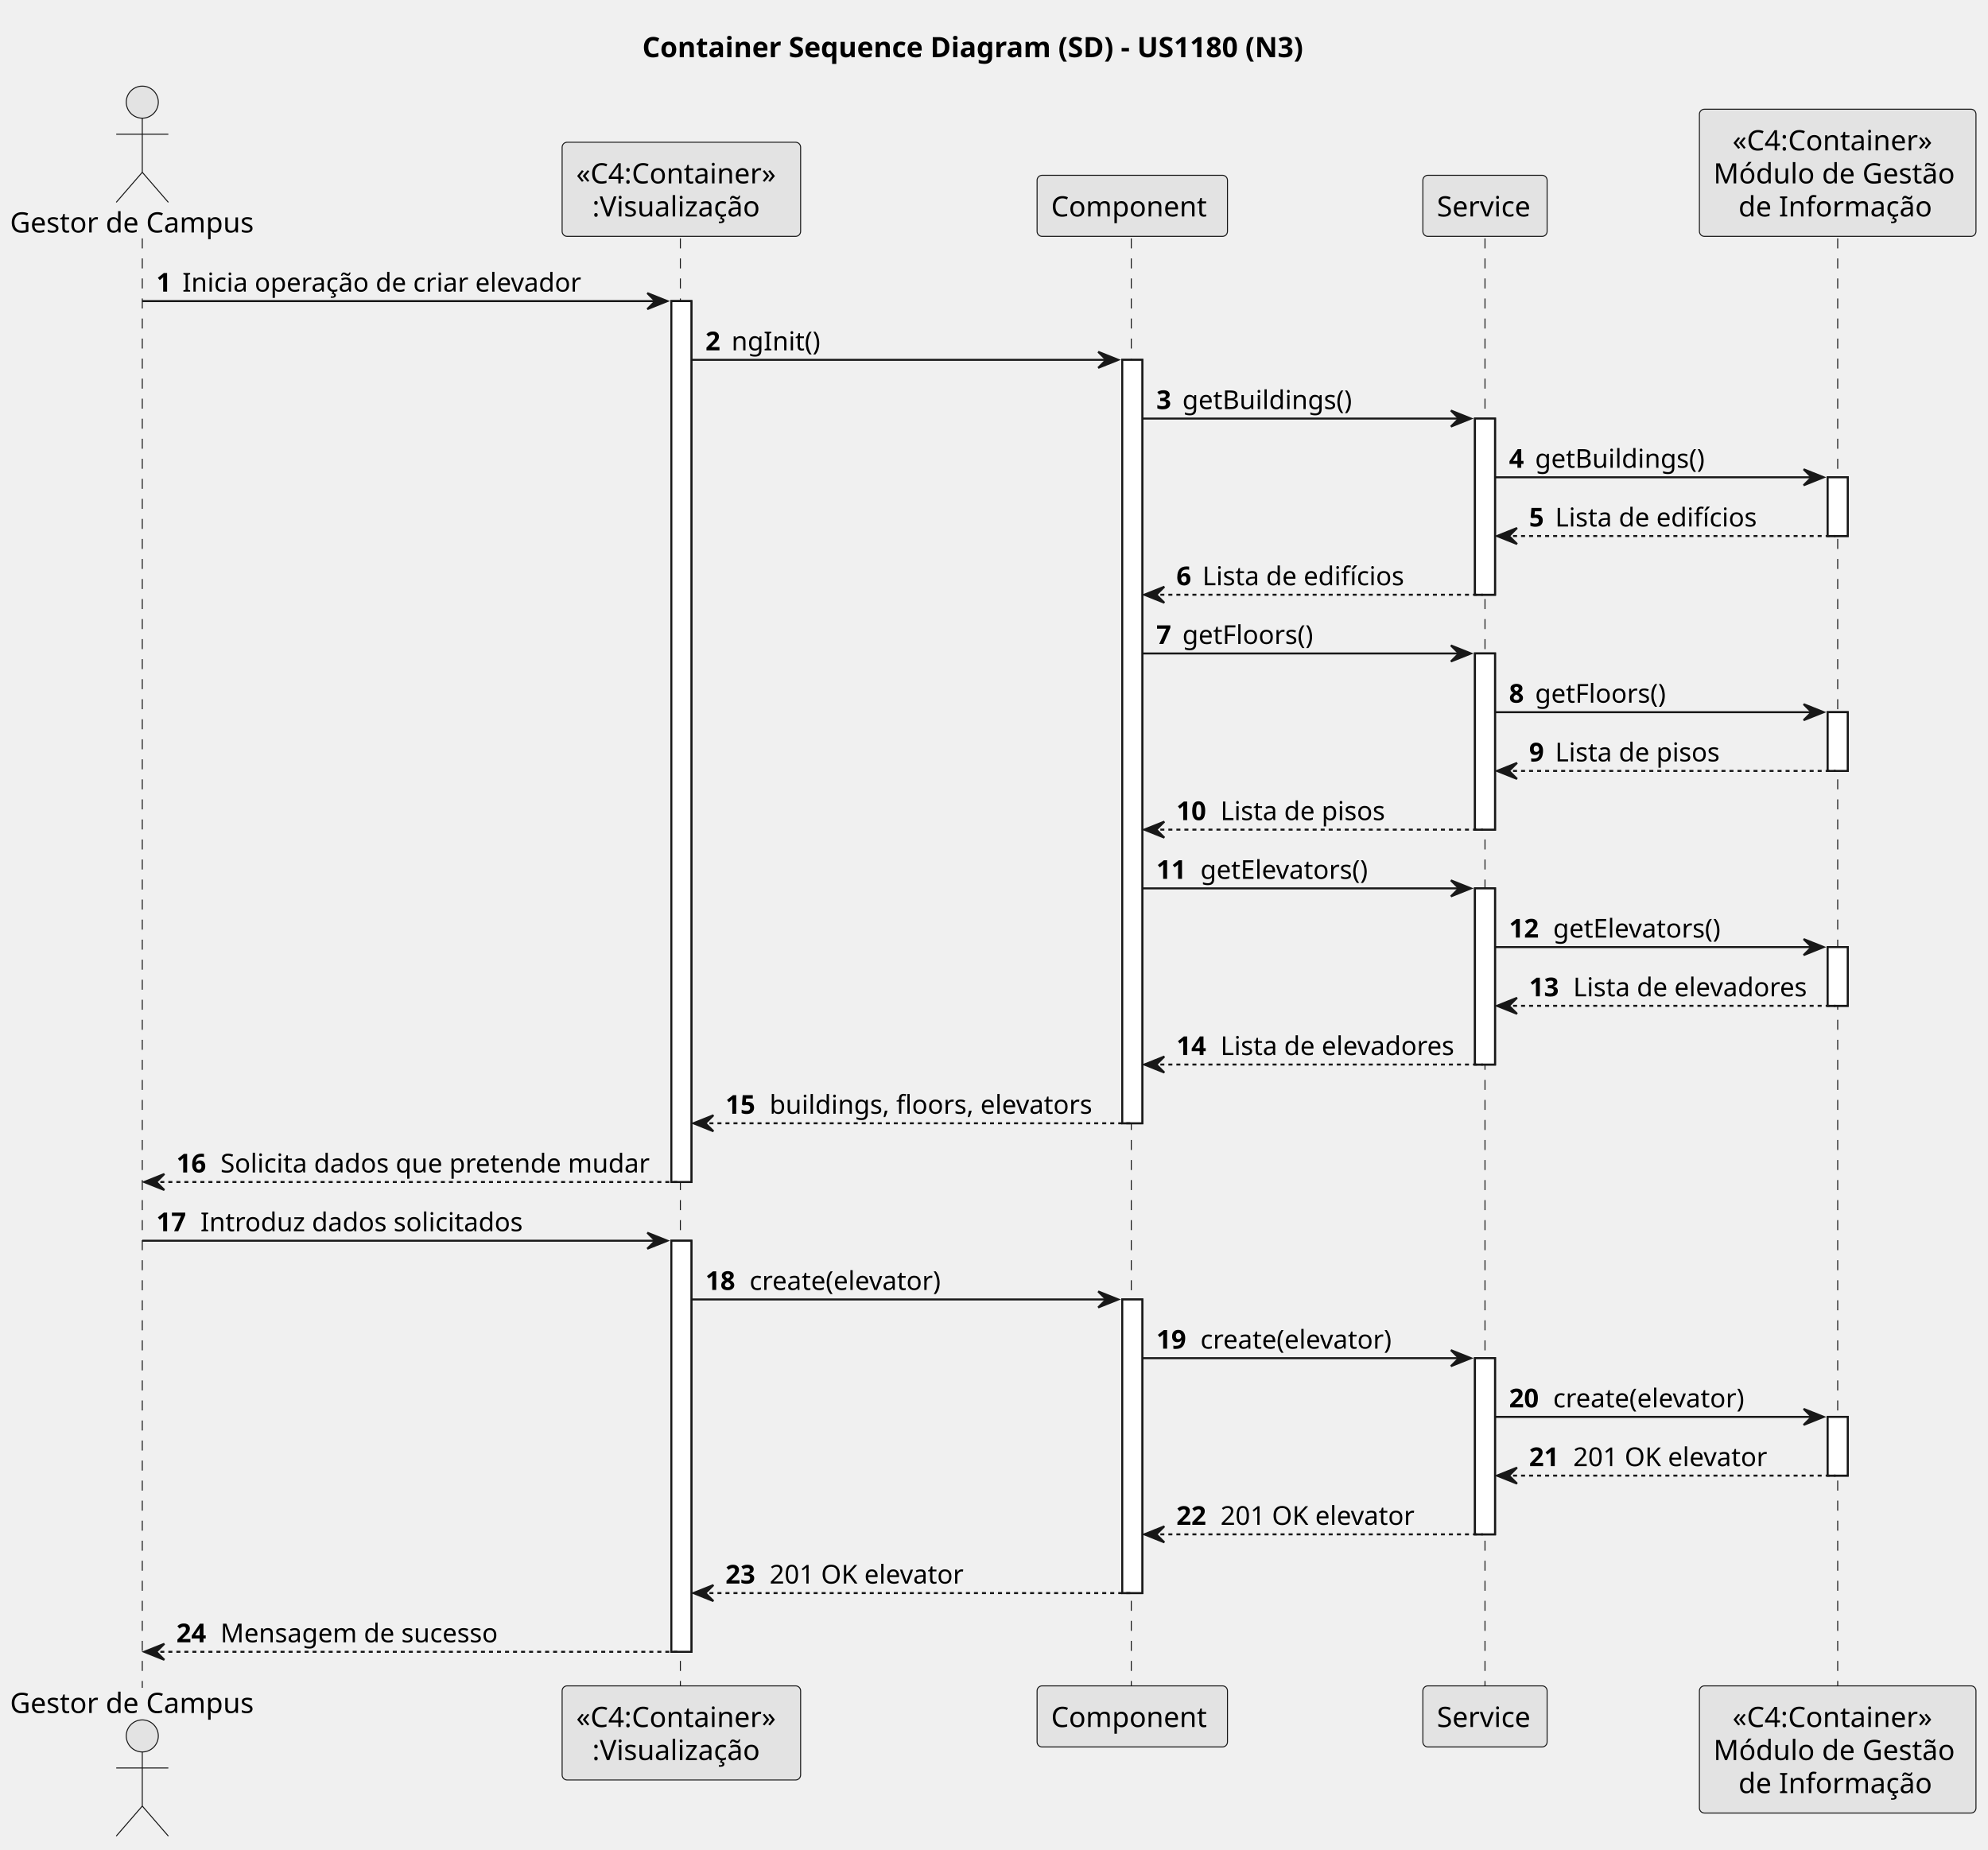
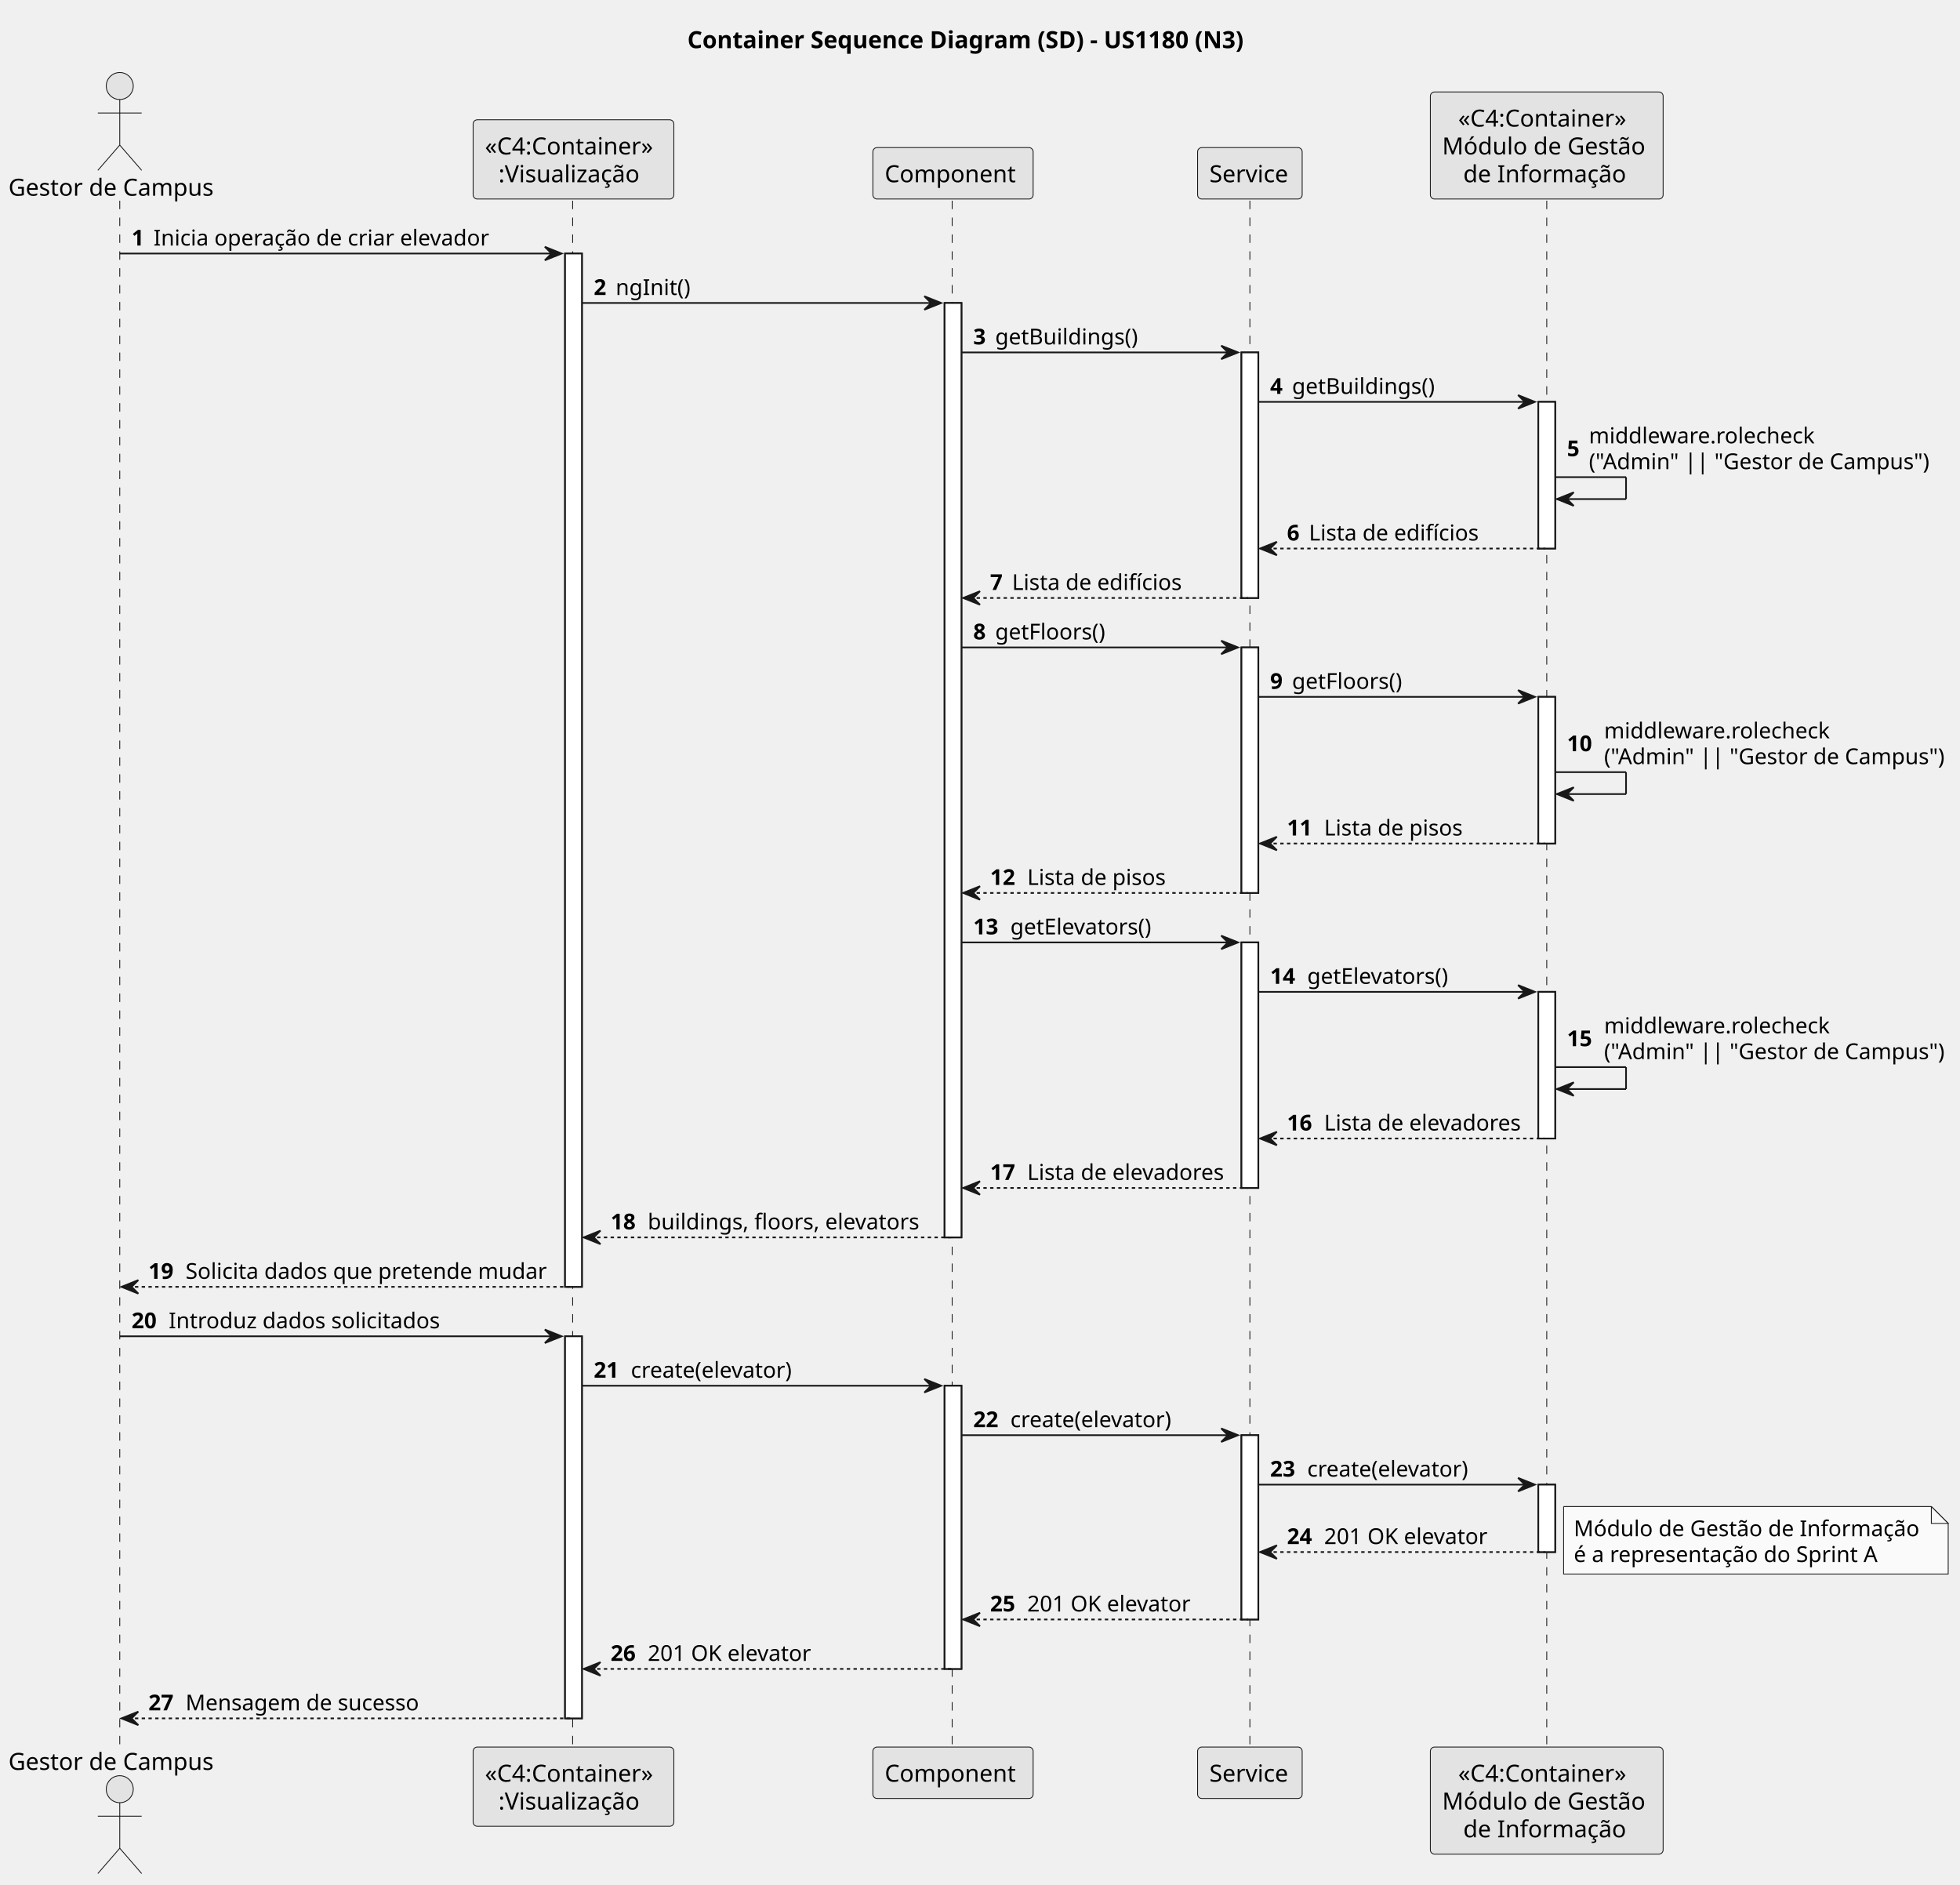
- <svg xmlns="http://www.w3.org/2000/svg" contentStyleType="text/css" height="923px" preserveAspectRatio="none" style="width:992px;height:923px;background:#FFFFFF;" version="1.1" viewBox="0 0 992 923" width="992px" zoomAndPan="magnify">
+ <svg xmlns="http://www.w3.org/2000/svg" contentStyleType="text/css" height="1117px" preserveAspectRatio="none" style="width:1162px;height:1117px;background:#FFFFFF;" version="1.1" viewBox="0 0 1162 1117" width="1162px" zoomAndPan="magnify">
  <defs />
  <g>
-     <text fill="#000000" font-family="sans-serif" font-size="14" font-weight="bold" lengthAdjust="spacing" textLength="349" x="320.5" y="28.535">Container Sequence Diagram (SD) - US1180 (N3)</text>
-     <rect fill="#FFFFFF" height="439.658" style="stroke:#181818;stroke-width:1.0;" width="10" x="335" y="150.287" />
-     <rect fill="#FFFFFF" height="205.174" style="stroke:#181818;stroke-width:1.0;" width="10" x="335" y="619.256" />
-     <rect fill="#FFFFFF" height="381.037" style="stroke:#181818;stroke-width:1.0;" width="10" x="560" y="179.598" />
-     <rect fill="#FFFFFF" height="146.553" style="stroke:#181818;stroke-width:1.0;" width="10" x="560" y="648.566" />
-     <rect fill="#FFFFFF" height="87.932" style="stroke:#181818;stroke-width:1.0;" width="10" x="736" y="208.908" />
-     <rect fill="#FFFFFF" height="87.932" style="stroke:#181818;stroke-width:1.0;" width="10" x="736" y="326.15" />
-     <rect fill="#FFFFFF" height="87.932" style="stroke:#181818;stroke-width:1.0;" width="10" x="736" y="443.393" />
-     <rect fill="#FFFFFF" height="87.932" style="stroke:#181818;stroke-width:1.0;" width="10" x="736" y="677.877" />
-     <rect fill="#FFFFFF" height="29.311" style="stroke:#181818;stroke-width:1.0;" width="10" x="912" y="238.219" />
-     <rect fill="#FFFFFF" height="29.311" style="stroke:#181818;stroke-width:1.0;" width="10" x="912" y="355.461" />
-     <rect fill="#FFFFFF" height="29.311" style="stroke:#181818;stroke-width:1.0;" width="10" x="912" y="472.703" />
-     <rect fill="#FFFFFF" height="29.311" style="stroke:#181818;stroke-width:1.0;" width="10" x="912" y="707.188" />
-     <line style="stroke:#181818;stroke-width:0.5;stroke-dasharray:5.0,5.0;" x1="71" x2="71" y1="118.977" y2="842.43" />
-     <line style="stroke:#181818;stroke-width:0.5;stroke-dasharray:5.0,5.0;" x1="339.5" x2="339.5" y1="118.977" y2="842.43" />
-     <line style="stroke:#181818;stroke-width:0.5;stroke-dasharray:5.0,5.0;" x1="564.5" x2="564.5" y1="118.977" y2="842.43" />
-     <line style="stroke:#181818;stroke-width:0.5;stroke-dasharray:5.0,5.0;" x1="741" x2="741" y1="118.977" y2="842.43" />
-     <line style="stroke:#181818;stroke-width:0.5;stroke-dasharray:5.0,5.0;" x1="917" x2="917" y1="118.977" y2="842.43" />
+     <text fill="#000000" font-family="sans-serif" font-size="14" font-weight="bold" lengthAdjust="spacing" textLength="349" x="407.5" y="28.535">Container Sequence Diagram (SD) - US1180 (N3)</text>
+     <rect fill="#FFFFFF" height="612.521" style="stroke:#181818;stroke-width:1.0;" width="10" x="335" y="150.287" />
+     <rect fill="#FFFFFF" height="226.484" style="stroke:#181818;stroke-width:1.0;" width="10" x="335" y="792.119" />
+     <rect fill="#FFFFFF" height="553.9" style="stroke:#181818;stroke-width:1.0;" width="10" x="560" y="179.598" />
+     <rect fill="#FFFFFF" height="167.863" style="stroke:#181818;stroke-width:1.0;" width="10" x="560" y="821.43" />
+     <rect fill="#FFFFFF" height="145.553" style="stroke:#181818;stroke-width:1.0;" width="10" x="736" y="208.908" />
+     <rect fill="#FFFFFF" height="145.553" style="stroke:#181818;stroke-width:1.0;" width="10" x="736" y="383.772" />
+     <rect fill="#FFFFFF" height="145.553" style="stroke:#181818;stroke-width:1.0;" width="10" x="736" y="558.635" />
+     <rect fill="#FFFFFF" height="109.242" style="stroke:#181818;stroke-width:1.0;" width="10" x="736" y="850.74" />
+     <rect fill="#FFFFFF" height="86.932" style="stroke:#181818;stroke-width:1.0;" width="10" x="912" y="238.219" />
+     <rect fill="#FFFFFF" height="86.932" style="stroke:#181818;stroke-width:1.0;" width="10" x="912" y="413.082" />
+     <rect fill="#FFFFFF" height="86.932" style="stroke:#181818;stroke-width:1.0;" width="10" x="912" y="587.945" />
+     <rect fill="#FFFFFF" height="39.966" style="stroke:#181818;stroke-width:1.0;" width="10" x="912" y="880.051" />
+     <line style="stroke:#181818;stroke-width:0.5;stroke-dasharray:5.0,5.0;" x1="71" x2="71" y1="118.977" y2="1036.603" />
+     <line style="stroke:#181818;stroke-width:0.5;stroke-dasharray:5.0,5.0;" x1="339.5" x2="339.5" y1="118.977" y2="1036.603" />
+     <line style="stroke:#181818;stroke-width:0.5;stroke-dasharray:5.0,5.0;" x1="564.5" x2="564.5" y1="118.977" y2="1036.603" />
+     <line style="stroke:#181818;stroke-width:0.5;stroke-dasharray:5.0,5.0;" x1="741" x2="741" y1="118.977" y2="1036.603" />
+     <line style="stroke:#181818;stroke-width:0.5;stroke-dasharray:5.0,5.0;" x1="917" x2="917" y1="118.977" y2="1036.603" />
    <text fill="#000000" font-family="sans-serif" font-size="14" lengthAdjust="spacing" textLength="126" x="5" y="116.023">Gestor de Campus</text>
    <ellipse cx="71" cy="50.988" fill="#E3E3E3" rx="8" ry="8" style="stroke:#181818;stroke-width:0.5;" />
    <path d="M71,58.988 L71,85.988 M58,66.988 L84,66.988 M71,85.988 L58,100.988 M71,85.988 L84,100.988 " fill="none" style="stroke:#181818;stroke-width:0.5;" />
-     <text fill="#000000" font-family="sans-serif" font-size="14" lengthAdjust="spacing" textLength="126" x="5" y="854.965">Gestor de Campus</text>
-     <ellipse cx="71" cy="866.418" fill="#E3E3E3" rx="8" ry="8" style="stroke:#181818;stroke-width:0.5;" />
-     <path d="M71,874.418 L71,901.418 M58,882.418 L84,882.418 M71,901.418 L58,916.418 M71,901.418 L84,916.418 " fill="none" style="stroke:#181818;stroke-width:0.5;" />
+     <text fill="#000000" font-family="sans-serif" font-size="14" lengthAdjust="spacing" textLength="126" x="5" y="1049.139">Gestor de Campus</text>
+     <ellipse cx="71" cy="1060.592" fill="#E3E3E3" rx="8" ry="8" style="stroke:#181818;stroke-width:0.5;" />
+     <path d="M71,1068.592 L71,1095.592 M58,1076.592 L84,1076.592 M71,1095.592 L58,1110.592 M71,1095.592 L84,1110.592 " fill="none" style="stroke:#181818;stroke-width:0.5;" />
    <rect fill="#E3E3E3" height="46.977" rx="2.5" ry="2.5" style="stroke:#181818;stroke-width:0.5;" width="119" x="280.5" y="71" />
    <text fill="#000000" font-family="sans-serif" font-size="14" lengthAdjust="spacing" textLength="105" x="287.5" y="91.535">«C4:Container»</text>
    <text fill="#000000" font-family="sans-serif" font-size="14" lengthAdjust="spacing" textLength="89" x="295.5" y="108.023">:Visualização</text>
-     <rect fill="#E3E3E3" height="46.977" rx="2.5" ry="2.5" style="stroke:#181818;stroke-width:0.5;" width="119" x="280.5" y="841.43" />
-     <text fill="#000000" font-family="sans-serif" font-size="14" lengthAdjust="spacing" textLength="105" x="287.5" y="861.965">«C4:Container»</text>
-     <text fill="#000000" font-family="sans-serif" font-size="14" lengthAdjust="spacing" textLength="89" x="295.5" y="878.453">:Visualização</text>
+     <rect fill="#E3E3E3" height="46.977" rx="2.5" ry="2.5" style="stroke:#181818;stroke-width:0.5;" width="119" x="280.5" y="1035.603" />
+     <text fill="#000000" font-family="sans-serif" font-size="14" lengthAdjust="spacing" textLength="105" x="287.5" y="1056.139">«C4:Container»</text>
+     <text fill="#000000" font-family="sans-serif" font-size="14" lengthAdjust="spacing" textLength="89" x="295.5" y="1072.627">:Visualização</text>
    <rect fill="#E3E3E3" height="30.488" rx="2.5" ry="2.5" style="stroke:#181818;stroke-width:0.5;" width="95" x="517.5" y="87.488" />
    <text fill="#000000" font-family="sans-serif" font-size="14" lengthAdjust="spacing" textLength="81" x="524.5" y="108.023">Component</text>
-     <rect fill="#E3E3E3" height="30.488" rx="2.5" ry="2.5" style="stroke:#181818;stroke-width:0.5;" width="95" x="517.5" y="841.43" />
-     <text fill="#000000" font-family="sans-serif" font-size="14" lengthAdjust="spacing" textLength="81" x="524.5" y="861.965">Component</text>
+     <rect fill="#E3E3E3" height="30.488" rx="2.5" ry="2.5" style="stroke:#181818;stroke-width:0.5;" width="95" x="517.5" y="1035.603" />
+     <text fill="#000000" font-family="sans-serif" font-size="14" lengthAdjust="spacing" textLength="81" x="524.5" y="1056.139">Component</text>
    <rect fill="#E3E3E3" height="30.488" rx="2.5" ry="2.5" style="stroke:#181818;stroke-width:0.5;" width="62" x="710" y="87.488" />
    <text fill="#000000" font-family="sans-serif" font-size="14" lengthAdjust="spacing" textLength="48" x="717" y="108.023">Service</text>
-     <rect fill="#E3E3E3" height="30.488" rx="2.5" ry="2.5" style="stroke:#181818;stroke-width:0.5;" width="62" x="710" y="841.43" />
-     <text fill="#000000" font-family="sans-serif" font-size="14" lengthAdjust="spacing" textLength="48" x="717" y="861.965">Service</text>
+     <rect fill="#E3E3E3" height="30.488" rx="2.5" ry="2.5" style="stroke:#181818;stroke-width:0.5;" width="62" x="710" y="1035.603" />
+     <text fill="#000000" font-family="sans-serif" font-size="14" lengthAdjust="spacing" textLength="48" x="717" y="1056.139">Service</text>
    <rect fill="#E3E3E3" height="63.465" rx="2.5" ry="2.5" style="stroke:#181818;stroke-width:0.5;" width="138" x="848" y="54.512" />
    <text fill="#000000" font-family="sans-serif" font-size="14" lengthAdjust="spacing" textLength="105" x="864.5" y="75.047">«C4:Container»</text>
    <text fill="#000000" font-family="sans-serif" font-size="14" lengthAdjust="spacing" textLength="124" x="855" y="91.535">Módulo de Gestão</text>
    <text fill="#000000" font-family="sans-serif" font-size="14" lengthAdjust="spacing" textLength="99" x="867.5" y="108.023">de Informação</text>
-     <rect fill="#E3E3E3" height="63.465" rx="2.5" ry="2.5" style="stroke:#181818;stroke-width:0.5;" width="138" x="848" y="841.43" />
-     <text fill="#000000" font-family="sans-serif" font-size="14" lengthAdjust="spacing" textLength="105" x="864.5" y="861.965">«C4:Container»</text>
-     <text fill="#000000" font-family="sans-serif" font-size="14" lengthAdjust="spacing" textLength="124" x="855" y="878.453">Módulo de Gestão</text>
-     <text fill="#000000" font-family="sans-serif" font-size="14" lengthAdjust="spacing" textLength="99" x="867.5" y="894.941">de Informação</text>
-     <rect fill="#FFFFFF" height="439.658" style="stroke:#181818;stroke-width:1.0;" width="10" x="335" y="150.287" />
-     <rect fill="#FFFFFF" height="205.174" style="stroke:#181818;stroke-width:1.0;" width="10" x="335" y="619.256" />
-     <rect fill="#FFFFFF" height="381.037" style="stroke:#181818;stroke-width:1.0;" width="10" x="560" y="179.598" />
-     <rect fill="#FFFFFF" height="146.553" style="stroke:#181818;stroke-width:1.0;" width="10" x="560" y="648.566" />
-     <rect fill="#FFFFFF" height="87.932" style="stroke:#181818;stroke-width:1.0;" width="10" x="736" y="208.908" />
-     <rect fill="#FFFFFF" height="87.932" style="stroke:#181818;stroke-width:1.0;" width="10" x="736" y="326.15" />
-     <rect fill="#FFFFFF" height="87.932" style="stroke:#181818;stroke-width:1.0;" width="10" x="736" y="443.393" />
-     <rect fill="#FFFFFF" height="87.932" style="stroke:#181818;stroke-width:1.0;" width="10" x="736" y="677.877" />
-     <rect fill="#FFFFFF" height="29.311" style="stroke:#181818;stroke-width:1.0;" width="10" x="912" y="238.219" />
-     <rect fill="#FFFFFF" height="29.311" style="stroke:#181818;stroke-width:1.0;" width="10" x="912" y="355.461" />
-     <rect fill="#FFFFFF" height="29.311" style="stroke:#181818;stroke-width:1.0;" width="10" x="912" y="472.703" />
-     <rect fill="#FFFFFF" height="29.311" style="stroke:#181818;stroke-width:1.0;" width="10" x="912" y="707.188" />
+     <rect fill="#E3E3E3" height="63.465" rx="2.5" ry="2.5" style="stroke:#181818;stroke-width:0.5;" width="138" x="848" y="1035.603" />
+     <text fill="#000000" font-family="sans-serif" font-size="14" lengthAdjust="spacing" textLength="105" x="864.5" y="1056.139">«C4:Container»</text>
+     <text fill="#000000" font-family="sans-serif" font-size="14" lengthAdjust="spacing" textLength="124" x="855" y="1072.627">Módulo de Gestão</text>
+     <text fill="#000000" font-family="sans-serif" font-size="14" lengthAdjust="spacing" textLength="99" x="867.5" y="1089.115">de Informação</text>
+     <rect fill="#FFFFFF" height="612.521" style="stroke:#181818;stroke-width:1.0;" width="10" x="335" y="150.287" />
+     <rect fill="#FFFFFF" height="226.484" style="stroke:#181818;stroke-width:1.0;" width="10" x="335" y="792.119" />
+     <rect fill="#FFFFFF" height="553.9" style="stroke:#181818;stroke-width:1.0;" width="10" x="560" y="179.598" />
+     <rect fill="#FFFFFF" height="167.863" style="stroke:#181818;stroke-width:1.0;" width="10" x="560" y="821.43" />
+     <rect fill="#FFFFFF" height="145.553" style="stroke:#181818;stroke-width:1.0;" width="10" x="736" y="208.908" />
+     <rect fill="#FFFFFF" height="145.553" style="stroke:#181818;stroke-width:1.0;" width="10" x="736" y="383.772" />
+     <rect fill="#FFFFFF" height="145.553" style="stroke:#181818;stroke-width:1.0;" width="10" x="736" y="558.635" />
+     <rect fill="#FFFFFF" height="109.242" style="stroke:#181818;stroke-width:1.0;" width="10" x="736" y="850.74" />
+     <rect fill="#FFFFFF" height="86.932" style="stroke:#181818;stroke-width:1.0;" width="10" x="912" y="238.219" />
+     <rect fill="#FFFFFF" height="86.932" style="stroke:#181818;stroke-width:1.0;" width="10" x="912" y="413.082" />
+     <rect fill="#FFFFFF" height="86.932" style="stroke:#181818;stroke-width:1.0;" width="10" x="912" y="587.945" />
+     <rect fill="#FFFFFF" height="39.966" style="stroke:#181818;stroke-width:1.0;" width="10" x="912" y="880.051" />
    <polygon fill="#181818" points="323,146.287,333,150.287,323,154.287,327,150.287" style="stroke:#181818;stroke-width:1.0;" />
    <line style="stroke:#181818;stroke-width:1.0;" x1="71" x2="329" y1="150.287" y2="150.287" />
    <text fill="#000000" font-family="sans-serif" font-size="13" font-weight="bold" lengthAdjust="spacing" textLength="9" x="78" y="145.545">1</text>
    <text fill="#000000" font-family="sans-serif" font-size="13" lengthAdjust="spacing" textLength="203" x="91" y="145.545">Inicia operação de criar elevador</text>
    <polygon fill="#181818" points="548,175.598,558,179.598,548,183.598,552,179.598" style="stroke:#181818;stroke-width:1.0;" />
    <line style="stroke:#181818;stroke-width:1.0;" x1="345" x2="554" y1="179.598" y2="179.598" />
    <text fill="#000000" font-family="sans-serif" font-size="13" font-weight="bold" lengthAdjust="spacing" textLength="9" x="352" y="174.856">2</text>
    <text fill="#000000" font-family="sans-serif" font-size="13" lengthAdjust="spacing" textLength="45" x="365" y="174.856">ngInit()</text>
    <polygon fill="#181818" points="724,204.908,734,208.908,724,212.908,728,208.908" style="stroke:#181818;stroke-width:1.0;" />
    <line style="stroke:#181818;stroke-width:1.0;" x1="570" x2="730" y1="208.908" y2="208.908" />
    <text fill="#000000" font-family="sans-serif" font-size="13" font-weight="bold" lengthAdjust="spacing" textLength="9" x="577" y="204.166">3</text>
    <text fill="#000000" font-family="sans-serif" font-size="13" lengthAdjust="spacing" textLength="86" x="590" y="204.166">getBuildings()</text>
    <polygon fill="#181818" points="900,234.219,910,238.219,900,242.219,904,238.219" style="stroke:#181818;stroke-width:1.0;" />
    <line style="stroke:#181818;stroke-width:1.0;" x1="746" x2="906" y1="238.219" y2="238.219" />
    <text fill="#000000" font-family="sans-serif" font-size="13" font-weight="bold" lengthAdjust="spacing" textLength="9" x="753" y="233.477">4</text>
    <text fill="#000000" font-family="sans-serif" font-size="13" lengthAdjust="spacing" textLength="86" x="766" y="233.477">getBuildings()</text>
-     <polygon fill="#181818" points="757,263.529,747,267.529,757,271.529,753,267.529" style="stroke:#181818;stroke-width:1.0;" />
-     <line style="stroke:#181818;stroke-width:1.0;stroke-dasharray:2.0,2.0;" x1="751" x2="916" y1="267.529" y2="267.529" />
-     <text fill="#000000" font-family="sans-serif" font-size="13" font-weight="bold" lengthAdjust="spacing" textLength="9" x="763" y="262.787">5</text>
-     <text fill="#000000" font-family="sans-serif" font-size="13" lengthAdjust="spacing" textLength="107" x="776" y="262.787">Lista de edifícios</text>
-     <polygon fill="#181818" points="581,292.84,571,296.84,581,300.84,577,296.84" style="stroke:#181818;stroke-width:1.0;" />
-     <line style="stroke:#181818;stroke-width:1.0;stroke-dasharray:2.0,2.0;" x1="575" x2="740" y1="296.84" y2="296.84" />
-     <text fill="#000000" font-family="sans-serif" font-size="13" font-weight="bold" lengthAdjust="spacing" textLength="9" x="587" y="292.098">6</text>
-     <text fill="#000000" font-family="sans-serif" font-size="13" lengthAdjust="spacing" textLength="107" x="600" y="292.098">Lista de edifícios</text>
-     <polygon fill="#181818" points="724,322.15,734,326.15,724,330.15,728,326.15" style="stroke:#181818;stroke-width:1.0;" />
-     <line style="stroke:#181818;stroke-width:1.0;" x1="570" x2="730" y1="326.15" y2="326.15" />
-     <text fill="#000000" font-family="sans-serif" font-size="13" font-weight="bold" lengthAdjust="spacing" textLength="9" x="577" y="321.408">7</text>
-     <text fill="#000000" font-family="sans-serif" font-size="13" lengthAdjust="spacing" textLength="67" x="590" y="321.408">getFloors()</text>
-     <polygon fill="#181818" points="900,351.461,910,355.461,900,359.461,904,355.461" style="stroke:#181818;stroke-width:1.0;" />
-     <line style="stroke:#181818;stroke-width:1.0;" x1="746" x2="906" y1="355.461" y2="355.461" />
-     <text fill="#000000" font-family="sans-serif" font-size="13" font-weight="bold" lengthAdjust="spacing" textLength="9" x="753" y="350.719">8</text>
-     <text fill="#000000" font-family="sans-serif" font-size="13" lengthAdjust="spacing" textLength="67" x="766" y="350.719">getFloors()</text>
-     <polygon fill="#181818" points="757,380.772,747,384.772,757,388.772,753,384.772" style="stroke:#181818;stroke-width:1.0;" />
-     <line style="stroke:#181818;stroke-width:1.0;stroke-dasharray:2.0,2.0;" x1="751" x2="916" y1="384.772" y2="384.772" />
-     <text fill="#000000" font-family="sans-serif" font-size="13" font-weight="bold" lengthAdjust="spacing" textLength="9" x="763" y="380.029">9</text>
-     <text fill="#000000" font-family="sans-serif" font-size="13" lengthAdjust="spacing" textLength="87" x="776" y="380.029">Lista de pisos</text>
-     <polygon fill="#181818" points="581,410.082,571,414.082,581,418.082,577,414.082" style="stroke:#181818;stroke-width:1.0;" />
-     <line style="stroke:#181818;stroke-width:1.0;stroke-dasharray:2.0,2.0;" x1="575" x2="740" y1="414.082" y2="414.082" />
-     <text fill="#000000" font-family="sans-serif" font-size="13" font-weight="bold" lengthAdjust="spacing" textLength="18" x="587" y="409.34">10</text>
-     <text fill="#000000" font-family="sans-serif" font-size="13" lengthAdjust="spacing" textLength="87" x="609" y="409.34">Lista de pisos</text>
-     <polygon fill="#181818" points="724,439.393,734,443.393,724,447.393,728,443.393" style="stroke:#181818;stroke-width:1.0;" />
-     <line style="stroke:#181818;stroke-width:1.0;" x1="570" x2="730" y1="443.393" y2="443.393" />
-     <text fill="#000000" font-family="sans-serif" font-size="13" font-weight="bold" lengthAdjust="spacing" textLength="18" x="577" y="438.65">11</text>
-     <text fill="#000000" font-family="sans-serif" font-size="13" lengthAdjust="spacing" textLength="85" x="599" y="438.65">getElevators()</text>
-     <polygon fill="#181818" points="900,468.703,910,472.703,900,476.703,904,472.703" style="stroke:#181818;stroke-width:1.0;" />
-     <line style="stroke:#181818;stroke-width:1.0;" x1="746" x2="906" y1="472.703" y2="472.703" />
-     <text fill="#000000" font-family="sans-serif" font-size="13" font-weight="bold" lengthAdjust="spacing" textLength="18" x="753" y="467.961">12</text>
-     <text fill="#000000" font-family="sans-serif" font-size="13" lengthAdjust="spacing" textLength="85" x="775" y="467.961">getElevators()</text>
-     <polygon fill="#181818" points="757,498.014,747,502.014,757,506.014,753,502.014" style="stroke:#181818;stroke-width:1.0;" />
-     <line style="stroke:#181818;stroke-width:1.0;stroke-dasharray:2.0,2.0;" x1="751" x2="916" y1="502.014" y2="502.014" />
-     <text fill="#000000" font-family="sans-serif" font-size="13" font-weight="bold" lengthAdjust="spacing" textLength="18" x="763" y="497.272">13</text>
-     <text fill="#000000" font-family="sans-serif" font-size="13" lengthAdjust="spacing" textLength="120" x="785" y="497.272">Lista de elevadores</text>
-     <polygon fill="#181818" points="581,527.324,571,531.324,581,535.324,577,531.324" style="stroke:#181818;stroke-width:1.0;" />
-     <line style="stroke:#181818;stroke-width:1.0;stroke-dasharray:2.0,2.0;" x1="575" x2="740" y1="531.324" y2="531.324" />
-     <text fill="#000000" font-family="sans-serif" font-size="13" font-weight="bold" lengthAdjust="spacing" textLength="18" x="587" y="526.582">14</text>
-     <text fill="#000000" font-family="sans-serif" font-size="13" lengthAdjust="spacing" textLength="120" x="609" y="526.582">Lista de elevadores</text>
-     <polygon fill="#181818" points="356,556.635,346,560.635,356,564.635,352,560.635" style="stroke:#181818;stroke-width:1.0;" />
-     <line style="stroke:#181818;stroke-width:1.0;stroke-dasharray:2.0,2.0;" x1="350" x2="564" y1="560.635" y2="560.635" />
-     <text fill="#000000" font-family="sans-serif" font-size="13" font-weight="bold" lengthAdjust="spacing" textLength="18" x="362" y="555.893">15</text>
-     <text fill="#000000" font-family="sans-serif" font-size="13" lengthAdjust="spacing" textLength="169" x="384" y="555.893">buildings, floors, elevators</text>
-     <polygon fill="#181818" points="82,585.945,72,589.945,82,593.945,78,589.945" style="stroke:#181818;stroke-width:1.0;" />
-     <line style="stroke:#181818;stroke-width:1.0;stroke-dasharray:2.0,2.0;" x1="76" x2="339" y1="589.945" y2="589.945" />
-     <text fill="#000000" font-family="sans-serif" font-size="13" font-weight="bold" lengthAdjust="spacing" textLength="18" x="88" y="585.203">16</text>
-     <text fill="#000000" font-family="sans-serif" font-size="13" lengthAdjust="spacing" textLength="218" x="110" y="585.203">Solicita dados que pretende mudar</text>
-     <polygon fill="#181818" points="323,615.256,333,619.256,323,623.256,327,619.256" style="stroke:#181818;stroke-width:1.0;" />
-     <line style="stroke:#181818;stroke-width:1.0;" x1="71" x2="329" y1="619.256" y2="619.256" />
-     <text fill="#000000" font-family="sans-serif" font-size="13" font-weight="bold" lengthAdjust="spacing" textLength="18" x="78" y="614.514">17</text>
-     <text fill="#000000" font-family="sans-serif" font-size="13" lengthAdjust="spacing" textLength="168" x="100" y="614.514">Introduz dados solicitados</text>
-     <polygon fill="#181818" points="548,644.566,558,648.566,548,652.566,552,648.566" style="stroke:#181818;stroke-width:1.0;" />
-     <line style="stroke:#181818;stroke-width:1.0;" x1="345" x2="554" y1="648.566" y2="648.566" />
-     <text fill="#000000" font-family="sans-serif" font-size="13" font-weight="bold" lengthAdjust="spacing" textLength="18" x="352" y="643.824">18</text>
-     <text fill="#000000" font-family="sans-serif" font-size="13" lengthAdjust="spacing" textLength="96" x="374" y="643.824">create(elevator)</text>
-     <polygon fill="#181818" points="724,673.877,734,677.877,724,681.877,728,677.877" style="stroke:#181818;stroke-width:1.0;" />
-     <line style="stroke:#181818;stroke-width:1.0;" x1="570" x2="730" y1="677.877" y2="677.877" />
-     <text fill="#000000" font-family="sans-serif" font-size="13" font-weight="bold" lengthAdjust="spacing" textLength="18" x="577" y="673.135">19</text>
-     <text fill="#000000" font-family="sans-serif" font-size="13" lengthAdjust="spacing" textLength="96" x="599" y="673.135">create(elevator)</text>
-     <polygon fill="#181818" points="900,703.188,910,707.188,900,711.188,904,707.188" style="stroke:#181818;stroke-width:1.0;" />
-     <line style="stroke:#181818;stroke-width:1.0;" x1="746" x2="906" y1="707.188" y2="707.188" />
-     <text fill="#000000" font-family="sans-serif" font-size="13" font-weight="bold" lengthAdjust="spacing" textLength="18" x="753" y="702.445">20</text>
-     <text fill="#000000" font-family="sans-serif" font-size="13" lengthAdjust="spacing" textLength="96" x="775" y="702.445">create(elevator)</text>
-     <polygon fill="#181818" points="757,732.498,747,736.498,757,740.498,753,736.498" style="stroke:#181818;stroke-width:1.0;" />
-     <line style="stroke:#181818;stroke-width:1.0;stroke-dasharray:2.0,2.0;" x1="751" x2="916" y1="736.498" y2="736.498" />
-     <text fill="#000000" font-family="sans-serif" font-size="13" font-weight="bold" lengthAdjust="spacing" textLength="18" x="763" y="731.756">21</text>
-     <text fill="#000000" font-family="sans-serif" font-size="13" lengthAdjust="spacing" textLength="100" x="785" y="731.756">201 OK elevator</text>
-     <polygon fill="#181818" points="581,761.809,571,765.809,581,769.809,577,765.809" style="stroke:#181818;stroke-width:1.0;" />
-     <line style="stroke:#181818;stroke-width:1.0;stroke-dasharray:2.0,2.0;" x1="575" x2="740" y1="765.809" y2="765.809" />
-     <text fill="#000000" font-family="sans-serif" font-size="13" font-weight="bold" lengthAdjust="spacing" textLength="18" x="587" y="761.066">22</text>
-     <text fill="#000000" font-family="sans-serif" font-size="13" lengthAdjust="spacing" textLength="100" x="609" y="761.066">201 OK elevator</text>
-     <polygon fill="#181818" points="356,791.119,346,795.119,356,799.119,352,795.119" style="stroke:#181818;stroke-width:1.0;" />
-     <line style="stroke:#181818;stroke-width:1.0;stroke-dasharray:2.0,2.0;" x1="350" x2="564" y1="795.119" y2="795.119" />
-     <text fill="#000000" font-family="sans-serif" font-size="13" font-weight="bold" lengthAdjust="spacing" textLength="18" x="362" y="790.377">23</text>
-     <text fill="#000000" font-family="sans-serif" font-size="13" lengthAdjust="spacing" textLength="100" x="384" y="790.377">201 OK elevator</text>
-     <polygon fill="#181818" points="82,820.43,72,824.43,82,828.43,78,824.43" style="stroke:#181818;stroke-width:1.0;" />
-     <line style="stroke:#181818;stroke-width:1.0;stroke-dasharray:2.0,2.0;" x1="76" x2="339" y1="824.43" y2="824.43" />
-     <text fill="#000000" font-family="sans-serif" font-size="13" font-weight="bold" lengthAdjust="spacing" textLength="18" x="88" y="819.688">24</text>
-     <text fill="#000000" font-family="sans-serif" font-size="13" lengthAdjust="spacing" textLength="141" x="110" y="819.688">Mensagem de sucesso</text>
+     <line style="stroke:#181818;stroke-width:1.0;" x1="922" x2="964" y1="282.84" y2="282.84" />
+     <line style="stroke:#181818;stroke-width:1.0;" x1="964" x2="964" y1="282.84" y2="295.84" />
+     <line style="stroke:#181818;stroke-width:1.0;" x1="923" x2="964" y1="295.84" y2="295.84" />
+     <polygon fill="#181818" points="933,291.84,923,295.84,933,299.84,929,295.84" style="stroke:#181818;stroke-width:1.0;" />
+     <text fill="#000000" font-family="sans-serif" font-size="13" font-weight="bold" lengthAdjust="spacing" textLength="9" x="929" y="270.442">5</text>
+     <text fill="#000000" font-family="sans-serif" font-size="13" lengthAdjust="spacing" textLength="137" x="942" y="262.787">middleware.rolecheck</text>
+     <text fill="#000000" font-family="sans-serif" font-size="13" lengthAdjust="spacing" textLength="202" x="942" y="278.098">("Admin" || "Gestor de Campus")</text>
+     <polygon fill="#181818" points="757,321.15,747,325.15,757,329.15,753,325.15" style="stroke:#181818;stroke-width:1.0;" />
+     <line style="stroke:#181818;stroke-width:1.0;stroke-dasharray:2.0,2.0;" x1="751" x2="916" y1="325.15" y2="325.15" />
+     <text fill="#000000" font-family="sans-serif" font-size="13" font-weight="bold" lengthAdjust="spacing" textLength="9" x="763" y="320.408">6</text>
+     <text fill="#000000" font-family="sans-serif" font-size="13" lengthAdjust="spacing" textLength="107" x="776" y="320.408">Lista de edifícios</text>
+     <polygon fill="#181818" points="581,350.461,571,354.461,581,358.461,577,354.461" style="stroke:#181818;stroke-width:1.0;" />
+     <line style="stroke:#181818;stroke-width:1.0;stroke-dasharray:2.0,2.0;" x1="575" x2="740" y1="354.461" y2="354.461" />
+     <text fill="#000000" font-family="sans-serif" font-size="13" font-weight="bold" lengthAdjust="spacing" textLength="9" x="587" y="349.719">7</text>
+     <text fill="#000000" font-family="sans-serif" font-size="13" lengthAdjust="spacing" textLength="107" x="600" y="349.719">Lista de edifícios</text>
+     <polygon fill="#181818" points="724,379.772,734,383.772,724,387.772,728,383.772" style="stroke:#181818;stroke-width:1.0;" />
+     <line style="stroke:#181818;stroke-width:1.0;" x1="570" x2="730" y1="383.772" y2="383.772" />
+     <text fill="#000000" font-family="sans-serif" font-size="13" font-weight="bold" lengthAdjust="spacing" textLength="9" x="577" y="379.029">8</text>
+     <text fill="#000000" font-family="sans-serif" font-size="13" lengthAdjust="spacing" textLength="67" x="590" y="379.029">getFloors()</text>
+     <polygon fill="#181818" points="900,409.082,910,413.082,900,417.082,904,413.082" style="stroke:#181818;stroke-width:1.0;" />
+     <line style="stroke:#181818;stroke-width:1.0;" x1="746" x2="906" y1="413.082" y2="413.082" />
+     <text fill="#000000" font-family="sans-serif" font-size="13" font-weight="bold" lengthAdjust="spacing" textLength="9" x="753" y="408.34">9</text>
+     <text fill="#000000" font-family="sans-serif" font-size="13" lengthAdjust="spacing" textLength="67" x="766" y="408.34">getFloors()</text>
+     <line style="stroke:#181818;stroke-width:1.0;" x1="922" x2="964" y1="457.703" y2="457.703" />
+     <line style="stroke:#181818;stroke-width:1.0;" x1="964" x2="964" y1="457.703" y2="470.703" />
+     <line style="stroke:#181818;stroke-width:1.0;" x1="923" x2="964" y1="470.703" y2="470.703" />
+     <polygon fill="#181818" points="933,466.703,923,470.703,933,474.703,929,470.703" style="stroke:#181818;stroke-width:1.0;" />
+     <text fill="#000000" font-family="sans-serif" font-size="13" font-weight="bold" lengthAdjust="spacing" textLength="18" x="929" y="445.306">10</text>
+     <text fill="#000000" font-family="sans-serif" font-size="13" lengthAdjust="spacing" textLength="137" x="951" y="437.65">middleware.rolecheck</text>
+     <text fill="#000000" font-family="sans-serif" font-size="13" lengthAdjust="spacing" textLength="202" x="951" y="452.961">("Admin" || "Gestor de Campus")</text>
+     <polygon fill="#181818" points="757,496.014,747,500.014,757,504.014,753,500.014" style="stroke:#181818;stroke-width:1.0;" />
+     <line style="stroke:#181818;stroke-width:1.0;stroke-dasharray:2.0,2.0;" x1="751" x2="916" y1="500.014" y2="500.014" />
+     <text fill="#000000" font-family="sans-serif" font-size="13" font-weight="bold" lengthAdjust="spacing" textLength="18" x="763" y="495.272">11</text>
+     <text fill="#000000" font-family="sans-serif" font-size="13" lengthAdjust="spacing" textLength="87" x="785" y="495.272">Lista de pisos</text>
+     <polygon fill="#181818" points="581,525.324,571,529.324,581,533.324,577,529.324" style="stroke:#181818;stroke-width:1.0;" />
+     <line style="stroke:#181818;stroke-width:1.0;stroke-dasharray:2.0,2.0;" x1="575" x2="740" y1="529.324" y2="529.324" />
+     <text fill="#000000" font-family="sans-serif" font-size="13" font-weight="bold" lengthAdjust="spacing" textLength="18" x="587" y="524.582">12</text>
+     <text fill="#000000" font-family="sans-serif" font-size="13" lengthAdjust="spacing" textLength="87" x="609" y="524.582">Lista de pisos</text>
+     <polygon fill="#181818" points="724,554.635,734,558.635,724,562.635,728,558.635" style="stroke:#181818;stroke-width:1.0;" />
+     <line style="stroke:#181818;stroke-width:1.0;" x1="570" x2="730" y1="558.635" y2="558.635" />
+     <text fill="#000000" font-family="sans-serif" font-size="13" font-weight="bold" lengthAdjust="spacing" textLength="18" x="577" y="553.893">13</text>
+     <text fill="#000000" font-family="sans-serif" font-size="13" lengthAdjust="spacing" textLength="85" x="599" y="553.893">getElevators()</text>
+     <polygon fill="#181818" points="900,583.945,910,587.945,900,591.945,904,587.945" style="stroke:#181818;stroke-width:1.0;" />
+     <line style="stroke:#181818;stroke-width:1.0;" x1="746" x2="906" y1="587.945" y2="587.945" />
+     <text fill="#000000" font-family="sans-serif" font-size="13" font-weight="bold" lengthAdjust="spacing" textLength="18" x="753" y="583.203">14</text>
+     <text fill="#000000" font-family="sans-serif" font-size="13" lengthAdjust="spacing" textLength="85" x="775" y="583.203">getElevators()</text>
+     <line style="stroke:#181818;stroke-width:1.0;" x1="922" x2="964" y1="632.566" y2="632.566" />
+     <line style="stroke:#181818;stroke-width:1.0;" x1="964" x2="964" y1="632.566" y2="645.566" />
+     <line style="stroke:#181818;stroke-width:1.0;" x1="923" x2="964" y1="645.566" y2="645.566" />
+     <polygon fill="#181818" points="933,641.566,923,645.566,933,649.566,929,645.566" style="stroke:#181818;stroke-width:1.0;" />
+     <text fill="#000000" font-family="sans-serif" font-size="13" font-weight="bold" lengthAdjust="spacing" textLength="18" x="929" y="620.169">15</text>
+     <text fill="#000000" font-family="sans-serif" font-size="13" lengthAdjust="spacing" textLength="137" x="951" y="612.514">middleware.rolecheck</text>
+     <text fill="#000000" font-family="sans-serif" font-size="13" lengthAdjust="spacing" textLength="202" x="951" y="627.824">("Admin" || "Gestor de Campus")</text>
+     <polygon fill="#181818" points="757,670.877,747,674.877,757,678.877,753,674.877" style="stroke:#181818;stroke-width:1.0;" />
+     <line style="stroke:#181818;stroke-width:1.0;stroke-dasharray:2.0,2.0;" x1="751" x2="916" y1="674.877" y2="674.877" />
+     <text fill="#000000" font-family="sans-serif" font-size="13" font-weight="bold" lengthAdjust="spacing" textLength="18" x="763" y="670.135">16</text>
+     <text fill="#000000" font-family="sans-serif" font-size="13" lengthAdjust="spacing" textLength="120" x="785" y="670.135">Lista de elevadores</text>
+     <polygon fill="#181818" points="581,700.188,571,704.188,581,708.188,577,704.188" style="stroke:#181818;stroke-width:1.0;" />
+     <line style="stroke:#181818;stroke-width:1.0;stroke-dasharray:2.0,2.0;" x1="575" x2="740" y1="704.188" y2="704.188" />
+     <text fill="#000000" font-family="sans-serif" font-size="13" font-weight="bold" lengthAdjust="spacing" textLength="18" x="587" y="699.445">17</text>
+     <text fill="#000000" font-family="sans-serif" font-size="13" lengthAdjust="spacing" textLength="120" x="609" y="699.445">Lista de elevadores</text>
+     <polygon fill="#181818" points="356,729.498,346,733.498,356,737.498,352,733.498" style="stroke:#181818;stroke-width:1.0;" />
+     <line style="stroke:#181818;stroke-width:1.0;stroke-dasharray:2.0,2.0;" x1="350" x2="564" y1="733.498" y2="733.498" />
+     <text fill="#000000" font-family="sans-serif" font-size="13" font-weight="bold" lengthAdjust="spacing" textLength="18" x="362" y="728.756">18</text>
+     <text fill="#000000" font-family="sans-serif" font-size="13" lengthAdjust="spacing" textLength="169" x="384" y="728.756">buildings, floors, elevators</text>
+     <polygon fill="#181818" points="82,758.809,72,762.809,82,766.809,78,762.809" style="stroke:#181818;stroke-width:1.0;" />
+     <line style="stroke:#181818;stroke-width:1.0;stroke-dasharray:2.0,2.0;" x1="76" x2="339" y1="762.809" y2="762.809" />
+     <text fill="#000000" font-family="sans-serif" font-size="13" font-weight="bold" lengthAdjust="spacing" textLength="18" x="88" y="758.066">19</text>
+     <text fill="#000000" font-family="sans-serif" font-size="13" lengthAdjust="spacing" textLength="218" x="110" y="758.066">Solicita dados que pretende mudar</text>
+     <polygon fill="#181818" points="323,788.119,333,792.119,323,796.119,327,792.119" style="stroke:#181818;stroke-width:1.0;" />
+     <line style="stroke:#181818;stroke-width:1.0;" x1="71" x2="329" y1="792.119" y2="792.119" />
+     <text fill="#000000" font-family="sans-serif" font-size="13" font-weight="bold" lengthAdjust="spacing" textLength="18" x="78" y="787.377">20</text>
+     <text fill="#000000" font-family="sans-serif" font-size="13" lengthAdjust="spacing" textLength="168" x="100" y="787.377">Introduz dados solicitados</text>
+     <polygon fill="#181818" points="548,817.43,558,821.43,548,825.43,552,821.43" style="stroke:#181818;stroke-width:1.0;" />
+     <line style="stroke:#181818;stroke-width:1.0;" x1="345" x2="554" y1="821.43" y2="821.43" />
+     <text fill="#000000" font-family="sans-serif" font-size="13" font-weight="bold" lengthAdjust="spacing" textLength="18" x="352" y="816.688">21</text>
+     <text fill="#000000" font-family="sans-serif" font-size="13" lengthAdjust="spacing" textLength="96" x="374" y="816.688">create(elevator)</text>
+     <polygon fill="#181818" points="724,846.74,734,850.74,724,854.74,728,850.74" style="stroke:#181818;stroke-width:1.0;" />
+     <line style="stroke:#181818;stroke-width:1.0;" x1="570" x2="730" y1="850.74" y2="850.74" />
+     <text fill="#000000" font-family="sans-serif" font-size="13" font-weight="bold" lengthAdjust="spacing" textLength="18" x="577" y="845.998">22</text>
+     <text fill="#000000" font-family="sans-serif" font-size="13" lengthAdjust="spacing" textLength="96" x="599" y="845.998">create(elevator)</text>
+     <polygon fill="#181818" points="900,876.051,910,880.051,900,884.051,904,880.051" style="stroke:#181818;stroke-width:1.0;" />
+     <line style="stroke:#181818;stroke-width:1.0;" x1="746" x2="906" y1="880.051" y2="880.051" />
+     <text fill="#000000" font-family="sans-serif" font-size="13" font-weight="bold" lengthAdjust="spacing" textLength="18" x="753" y="875.309">23</text>
+     <text fill="#000000" font-family="sans-serif" font-size="13" lengthAdjust="spacing" textLength="96" x="775" y="875.309">create(elevator)</text>
+     <polygon fill="#181818" points="757,916.017,747,920.017,757,924.017,753,920.017" style="stroke:#181818;stroke-width:1.0;" />
+     <line style="stroke:#181818;stroke-width:1.0;stroke-dasharray:2.0,2.0;" x1="751" x2="916" y1="920.017" y2="920.017" />
+     <text fill="#000000" font-family="sans-serif" font-size="13" font-weight="bold" lengthAdjust="spacing" textLength="18" x="763" y="915.274">24</text>
+     <text fill="#000000" font-family="sans-serif" font-size="13" lengthAdjust="spacing" textLength="100" x="785" y="915.274">201 OK elevator</text>
+     <path d="M927,893.051 L927,933.051 L1155,933.051 L1155,903.051 L1145,893.051 L927,893.051 " fill="#FAFAFA" style="stroke:#181818;stroke-width:0.5;" />
+     <path d="M1145,893.051 L1145,903.051 L1155,903.051 L1145,893.051 " fill="#FAFAFA" style="stroke:#181818;stroke-width:0.5;" />
+     <text fill="#000000" font-family="sans-serif" font-size="13" lengthAdjust="spacing" textLength="207" x="933" y="910.619">Módulo de Gestão de Informação</text>
+     <text fill="#000000" font-family="sans-serif" font-size="13" lengthAdjust="spacing" textLength="184" x="933" y="925.93">é a representação do Sprint A</text>
+     <polygon fill="#181818" points="581,955.982,571,959.982,581,963.982,577,959.982" style="stroke:#181818;stroke-width:1.0;" />
+     <line style="stroke:#181818;stroke-width:1.0;stroke-dasharray:2.0,2.0;" x1="575" x2="740" y1="959.982" y2="959.982" />
+     <text fill="#000000" font-family="sans-serif" font-size="13" font-weight="bold" lengthAdjust="spacing" textLength="18" x="587" y="955.24">25</text>
+     <text fill="#000000" font-family="sans-serif" font-size="13" lengthAdjust="spacing" textLength="100" x="609" y="955.24">201 OK elevator</text>
+     <polygon fill="#181818" points="356,985.293,346,989.293,356,993.293,352,989.293" style="stroke:#181818;stroke-width:1.0;" />
+     <line style="stroke:#181818;stroke-width:1.0;stroke-dasharray:2.0,2.0;" x1="350" x2="564" y1="989.293" y2="989.293" />
+     <text fill="#000000" font-family="sans-serif" font-size="13" font-weight="bold" lengthAdjust="spacing" textLength="18" x="362" y="984.551">26</text>
+     <text fill="#000000" font-family="sans-serif" font-size="13" lengthAdjust="spacing" textLength="100" x="384" y="984.551">201 OK elevator</text>
+     <polygon fill="#181818" points="82,1014.604,72,1018.604,82,1022.604,78,1018.604" style="stroke:#181818;stroke-width:1.0;" />
+     <line style="stroke:#181818;stroke-width:1.0;stroke-dasharray:2.0,2.0;" x1="76" x2="339" y1="1018.604" y2="1018.604" />
+     <text fill="#000000" font-family="sans-serif" font-size="13" font-weight="bold" lengthAdjust="spacing" textLength="18" x="88" y="1013.861">27</text>
+     <text fill="#000000" font-family="sans-serif" font-size="13" lengthAdjust="spacing" textLength="141" x="110" y="1013.861">Mensagem de sucesso</text>
  </g>
</svg>
